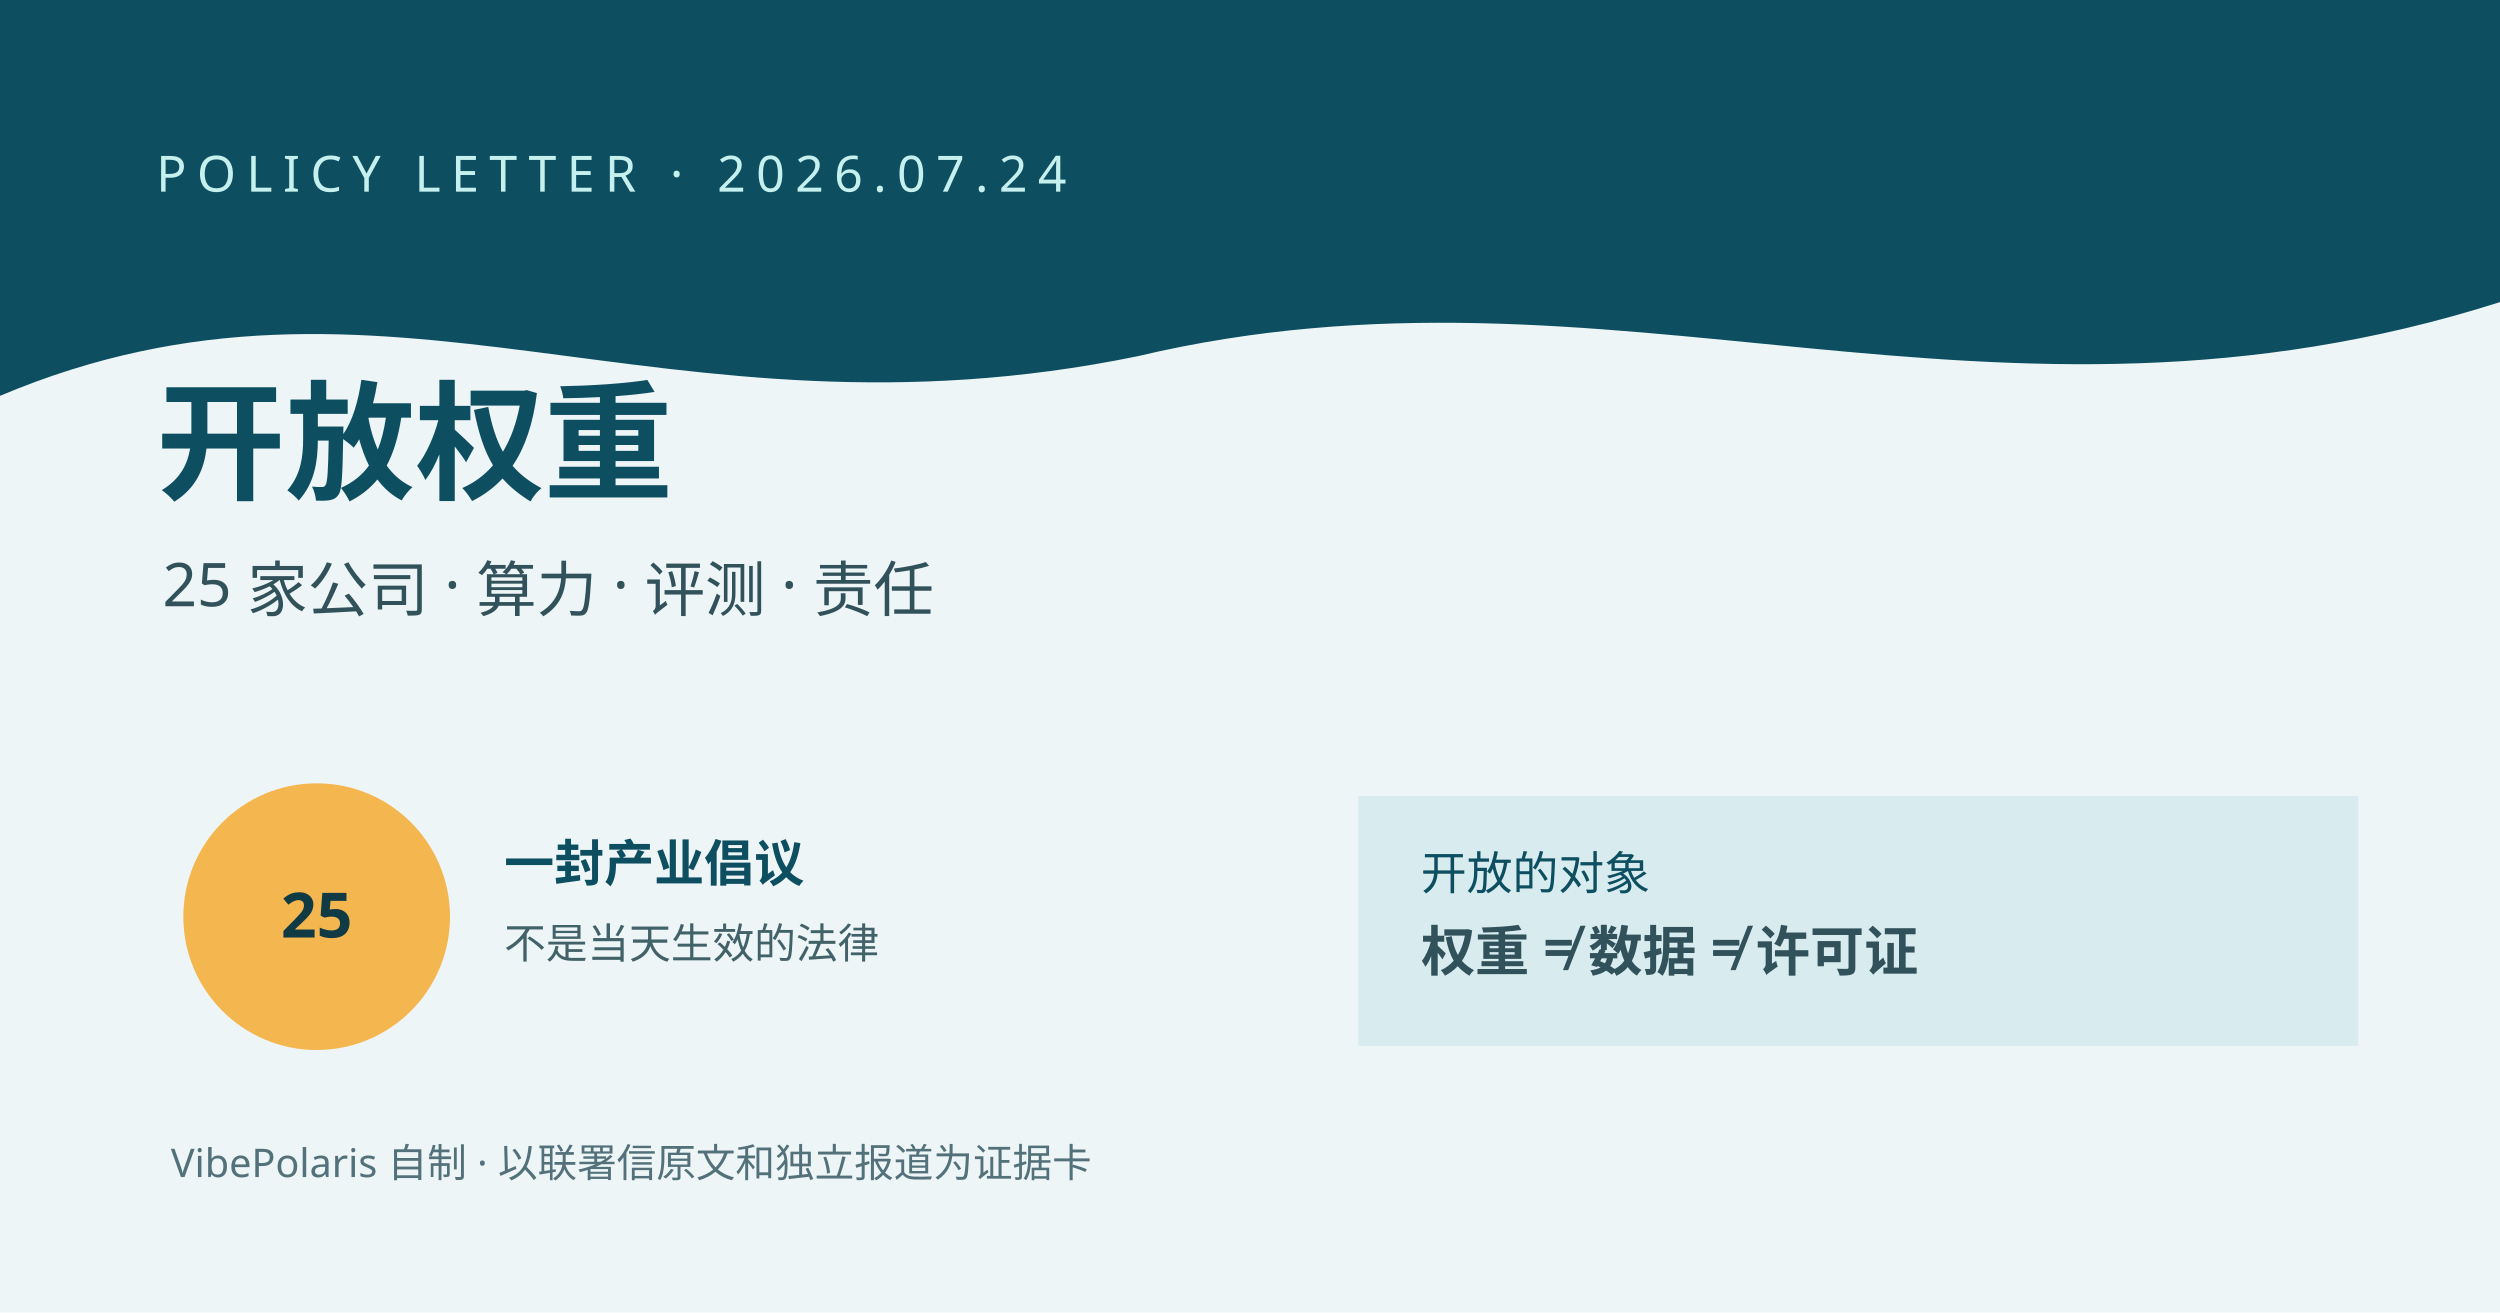
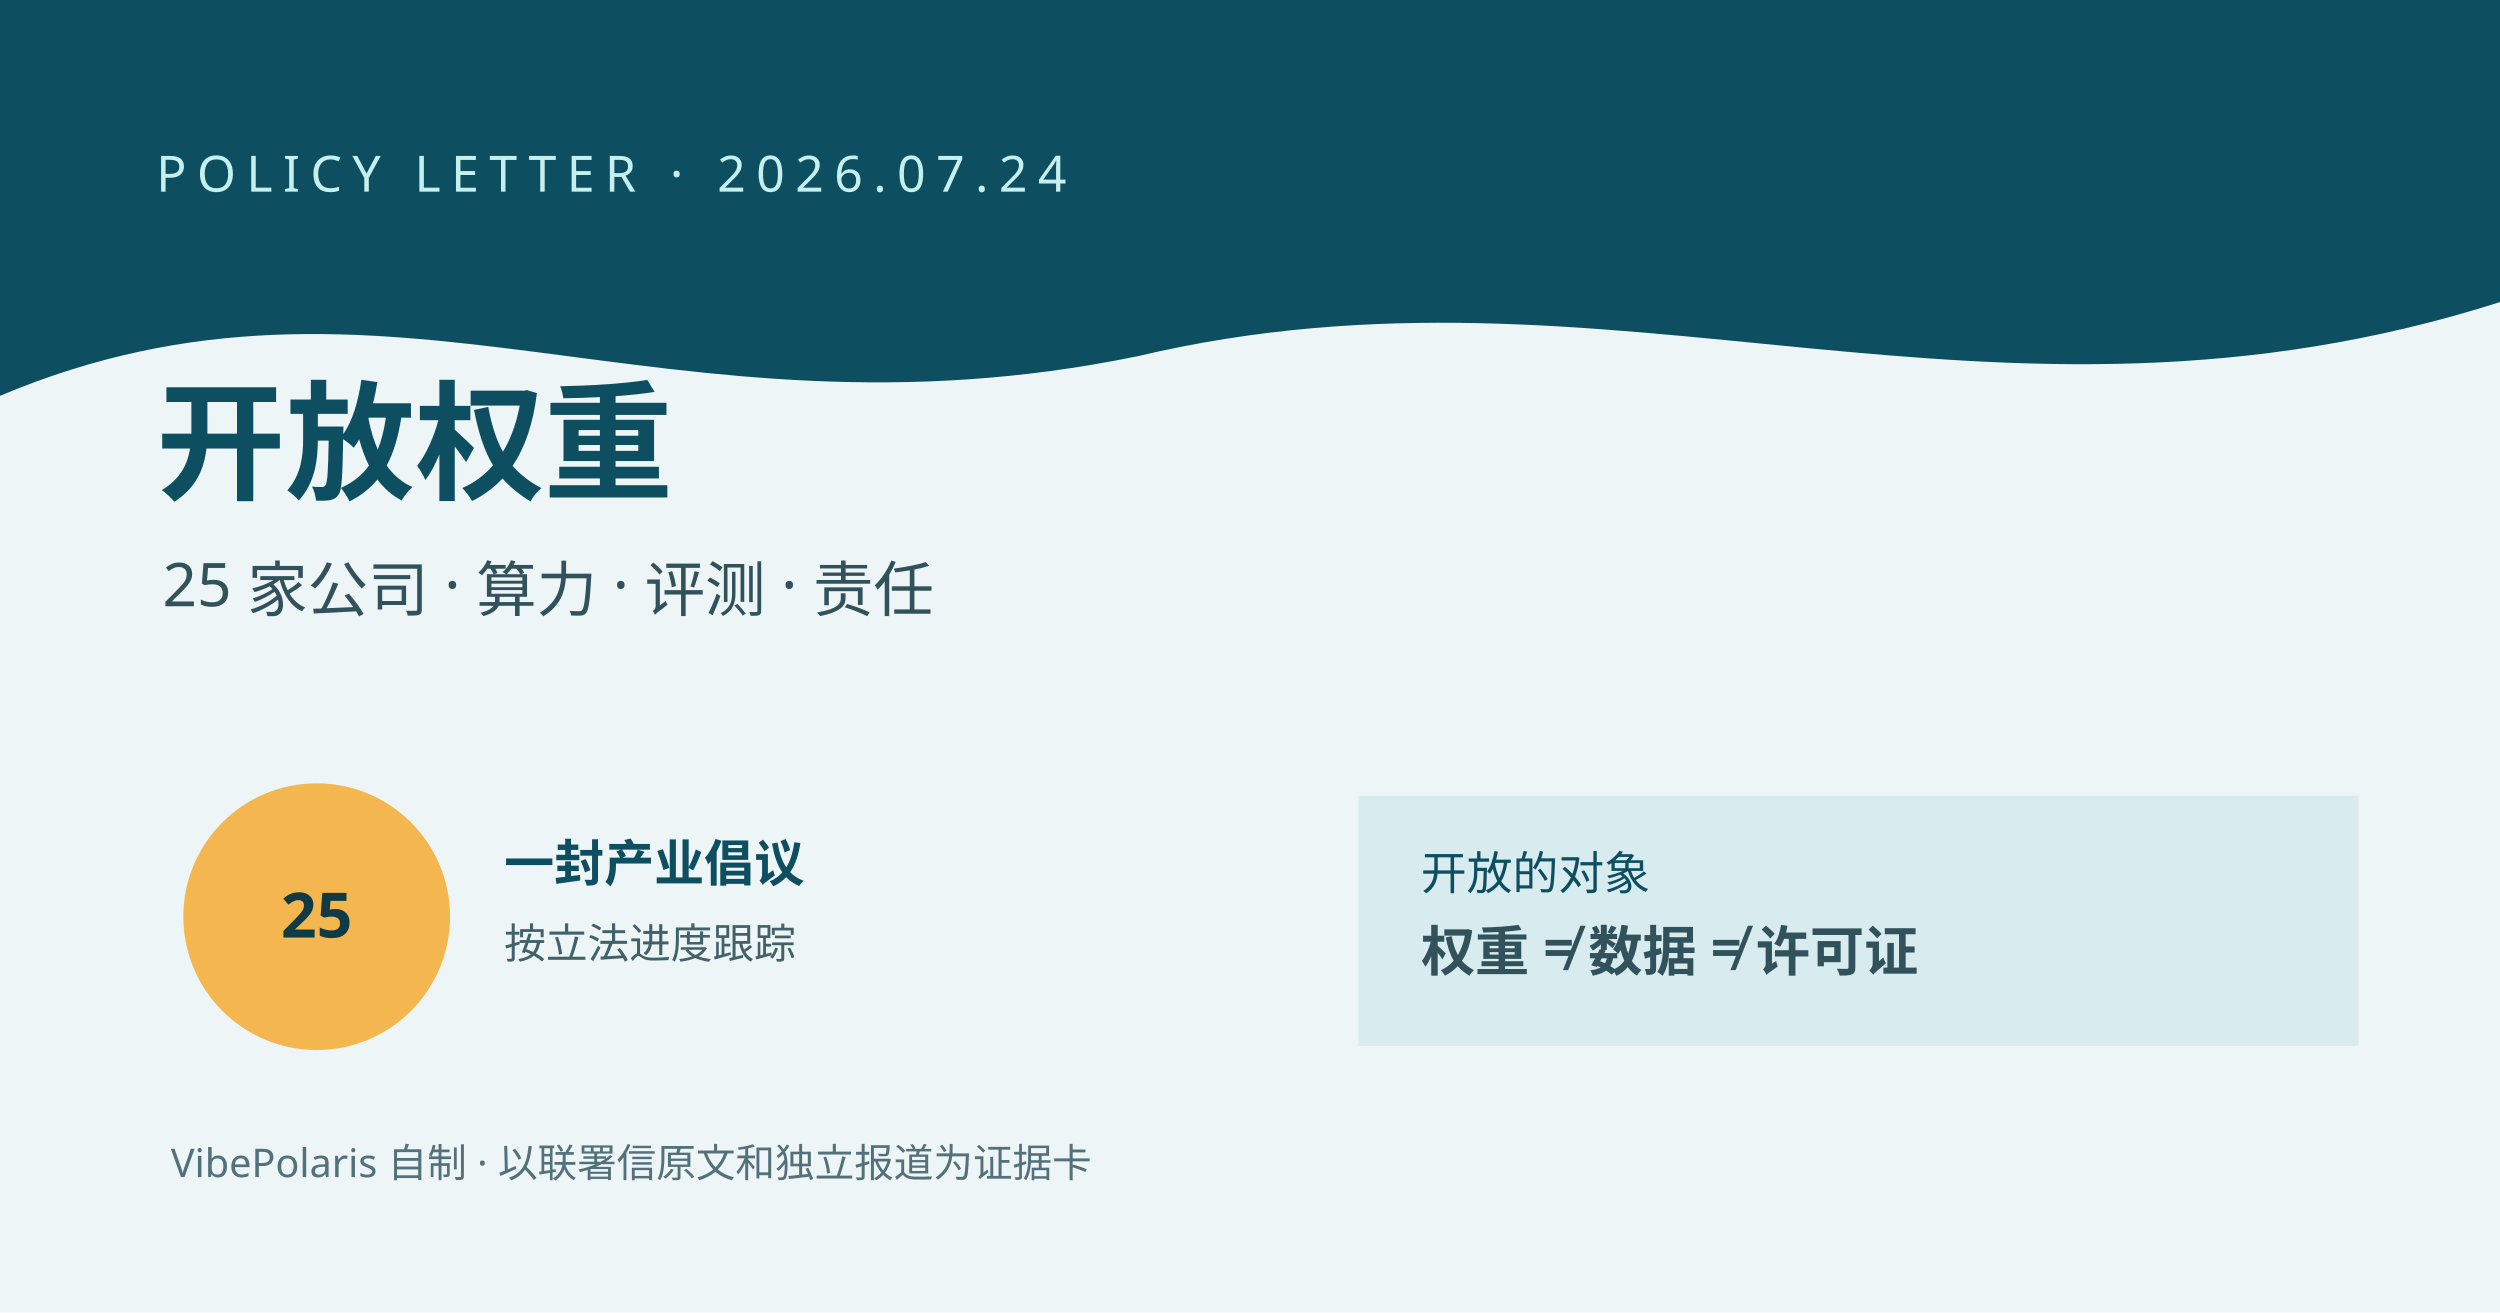
<svg xmlns="http://www.w3.org/2000/svg" viewBox="0 0 1200 630" role="img" aria-labelledby="t d">
  <rect width="1200" height="630" fill="#eef5f7" />
  <path d="M0 0h1200v145c-245 78-426-28-654 26C317 218 185 112 0 190z" fill="#0d4f61" />
  <text x="75" y="92" fill="#c5f0ed" font-family="sans-serif" font-size="24" letter-spacing="5">POLICY LETTER · 2026.07.24</text>
  <text x="75" y="235" fill="#0d4f61" font-family="sans-serif" font-size="62" font-weight="700">开放权重</text>
  <text x="78" y="291" fill="#31515b" font-family="sans-serif" font-size="29">25 家公司 · 算力 · 评测 · 责任</text>
  <g transform="translate(82 370)">
    <circle cx="70" cy="70" r="64" fill="#f4b64e" />
    <text x="70" y="80" text-anchor="middle" fill="#103b45" font-family="sans-serif" font-size="30" font-weight="700">25</text>
    <text x="160" y="53" fill="#0d4f61" font-family="sans-serif" font-size="24" font-weight="700">一封产业倡议</text>
-     <text x="160" y="90" fill="#42626a" font-family="sans-serif" font-size="20">不是当天生效的法律</text>
+     <text x="160" y="90" fill="#42626a" font-family="sans-serif" font-size="20">按立法进度跟踪</text>
    <path d="M570 12h480v120H570z" rx="18" fill="#d8ebee" />
    <text x="600" y="57" fill="#0d4f61" font-family="sans-serif" font-size="22">开放的对象</text>
    <text x="600" y="96" fill="#31515b" font-family="sans-serif" font-size="26" font-weight="700">权重 ≠ 数据 ≠ 许可证</text>
  </g>
  <text x="82" y="565" fill="#53717a" font-family="sans-serif" font-size="19">VibePolaris 自制 · 以联署信原文和独立报道为证据卡</text>
</svg>
